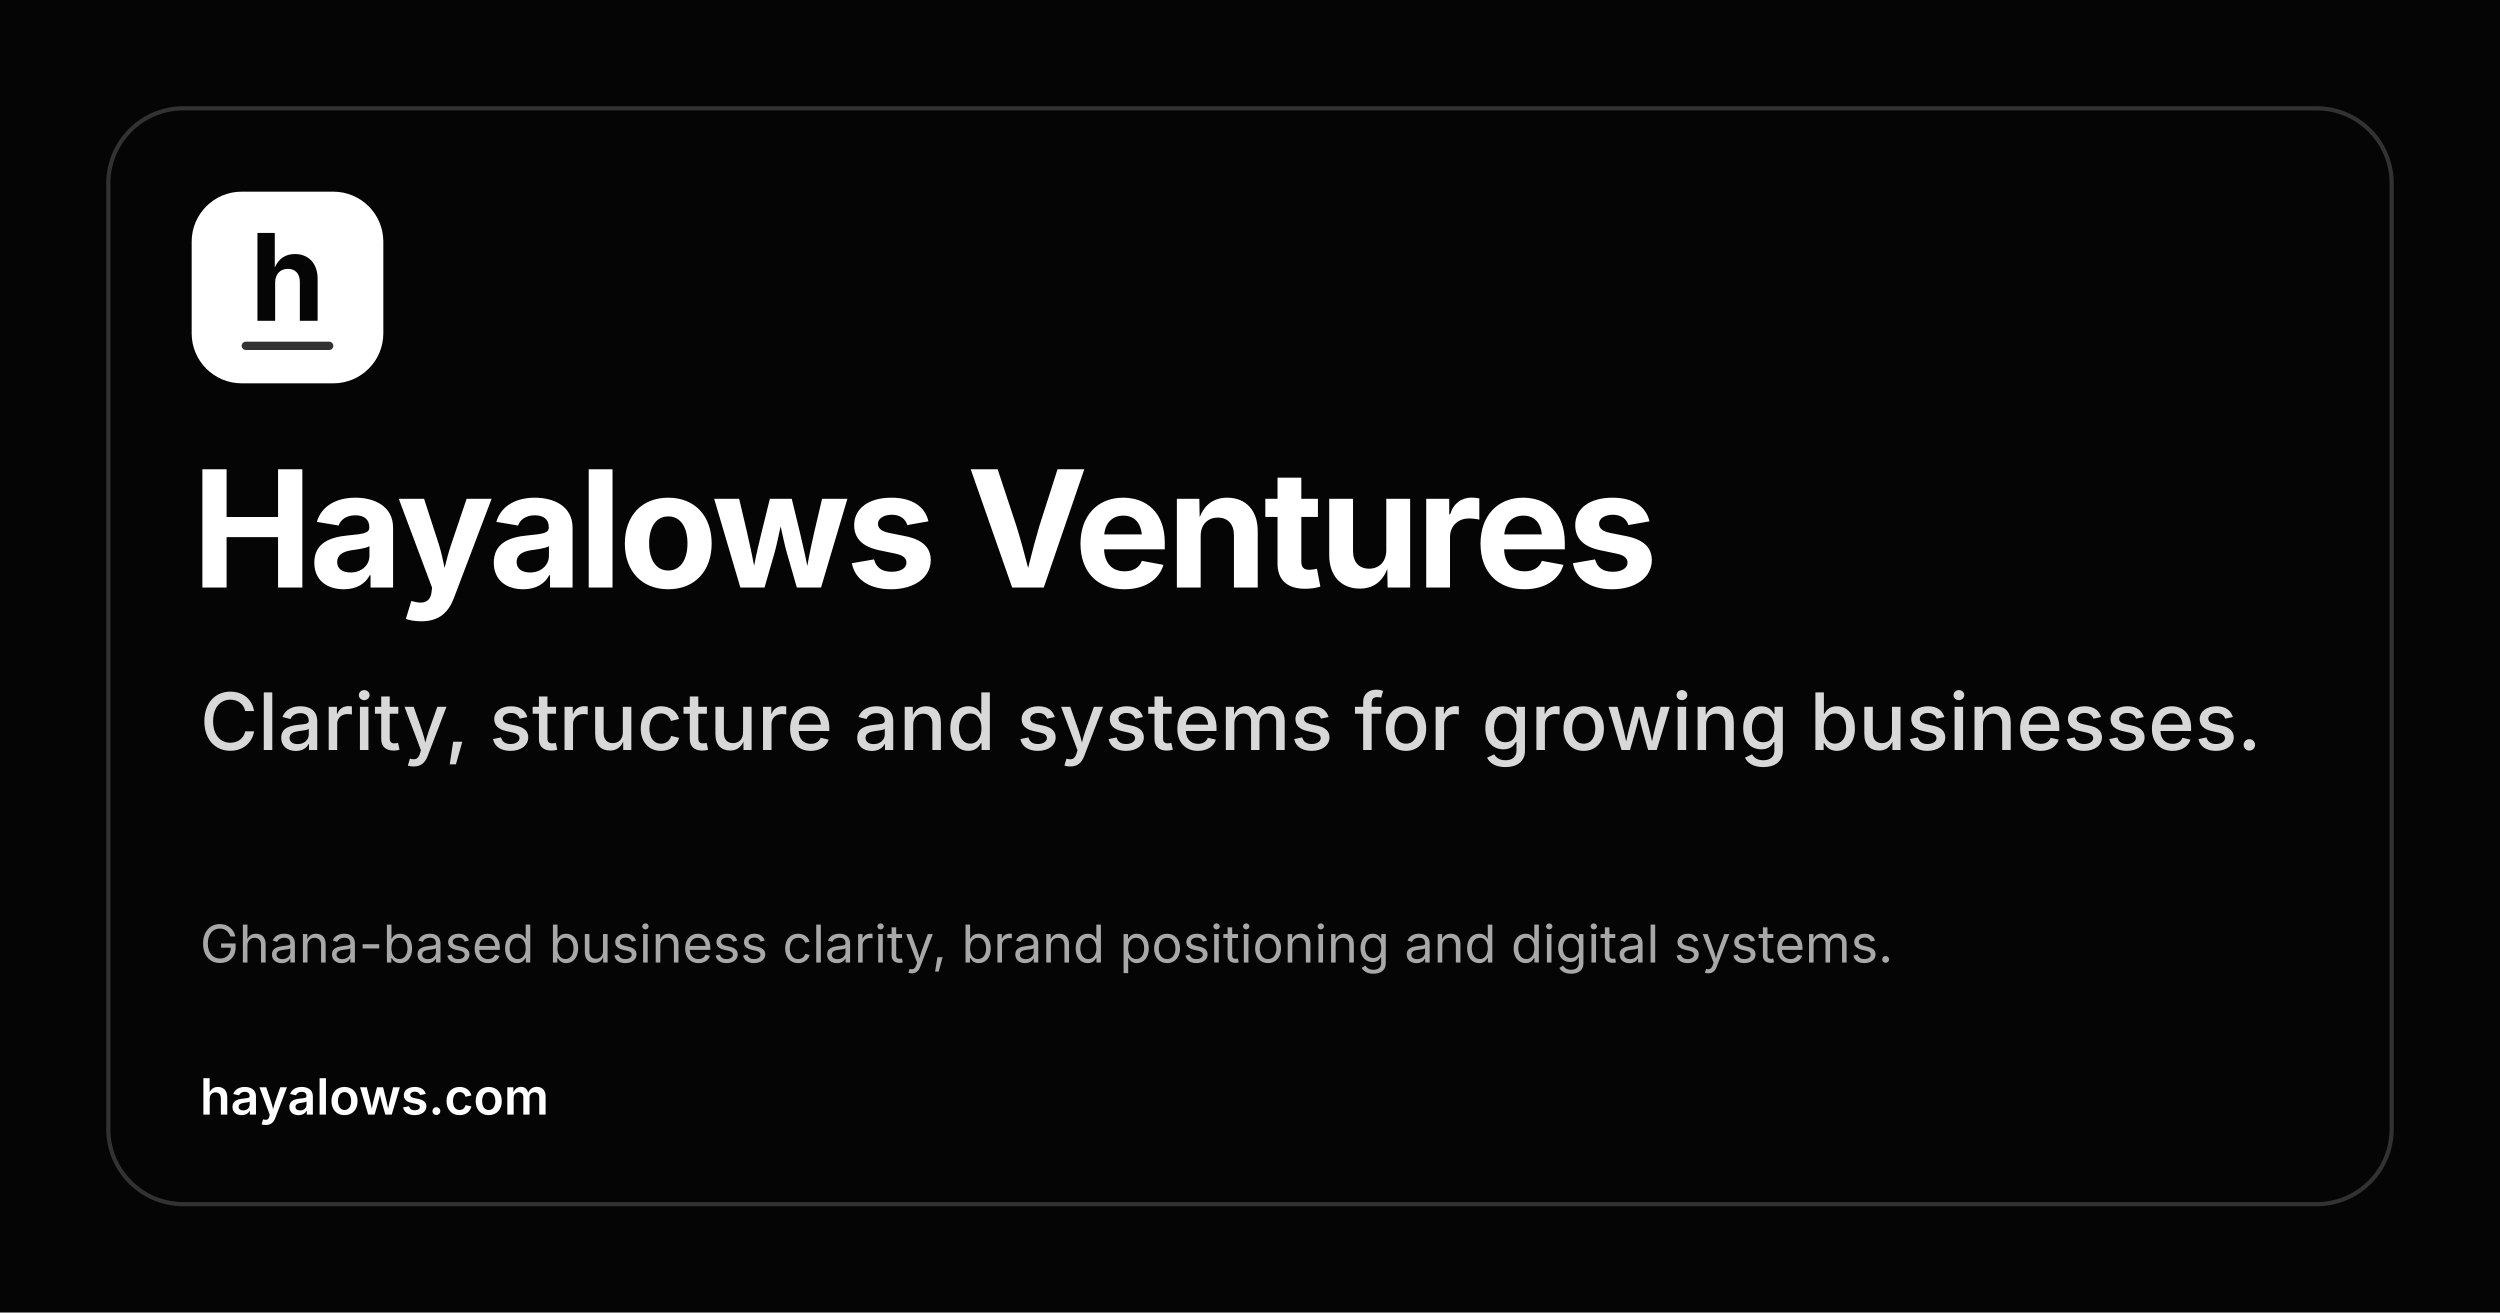
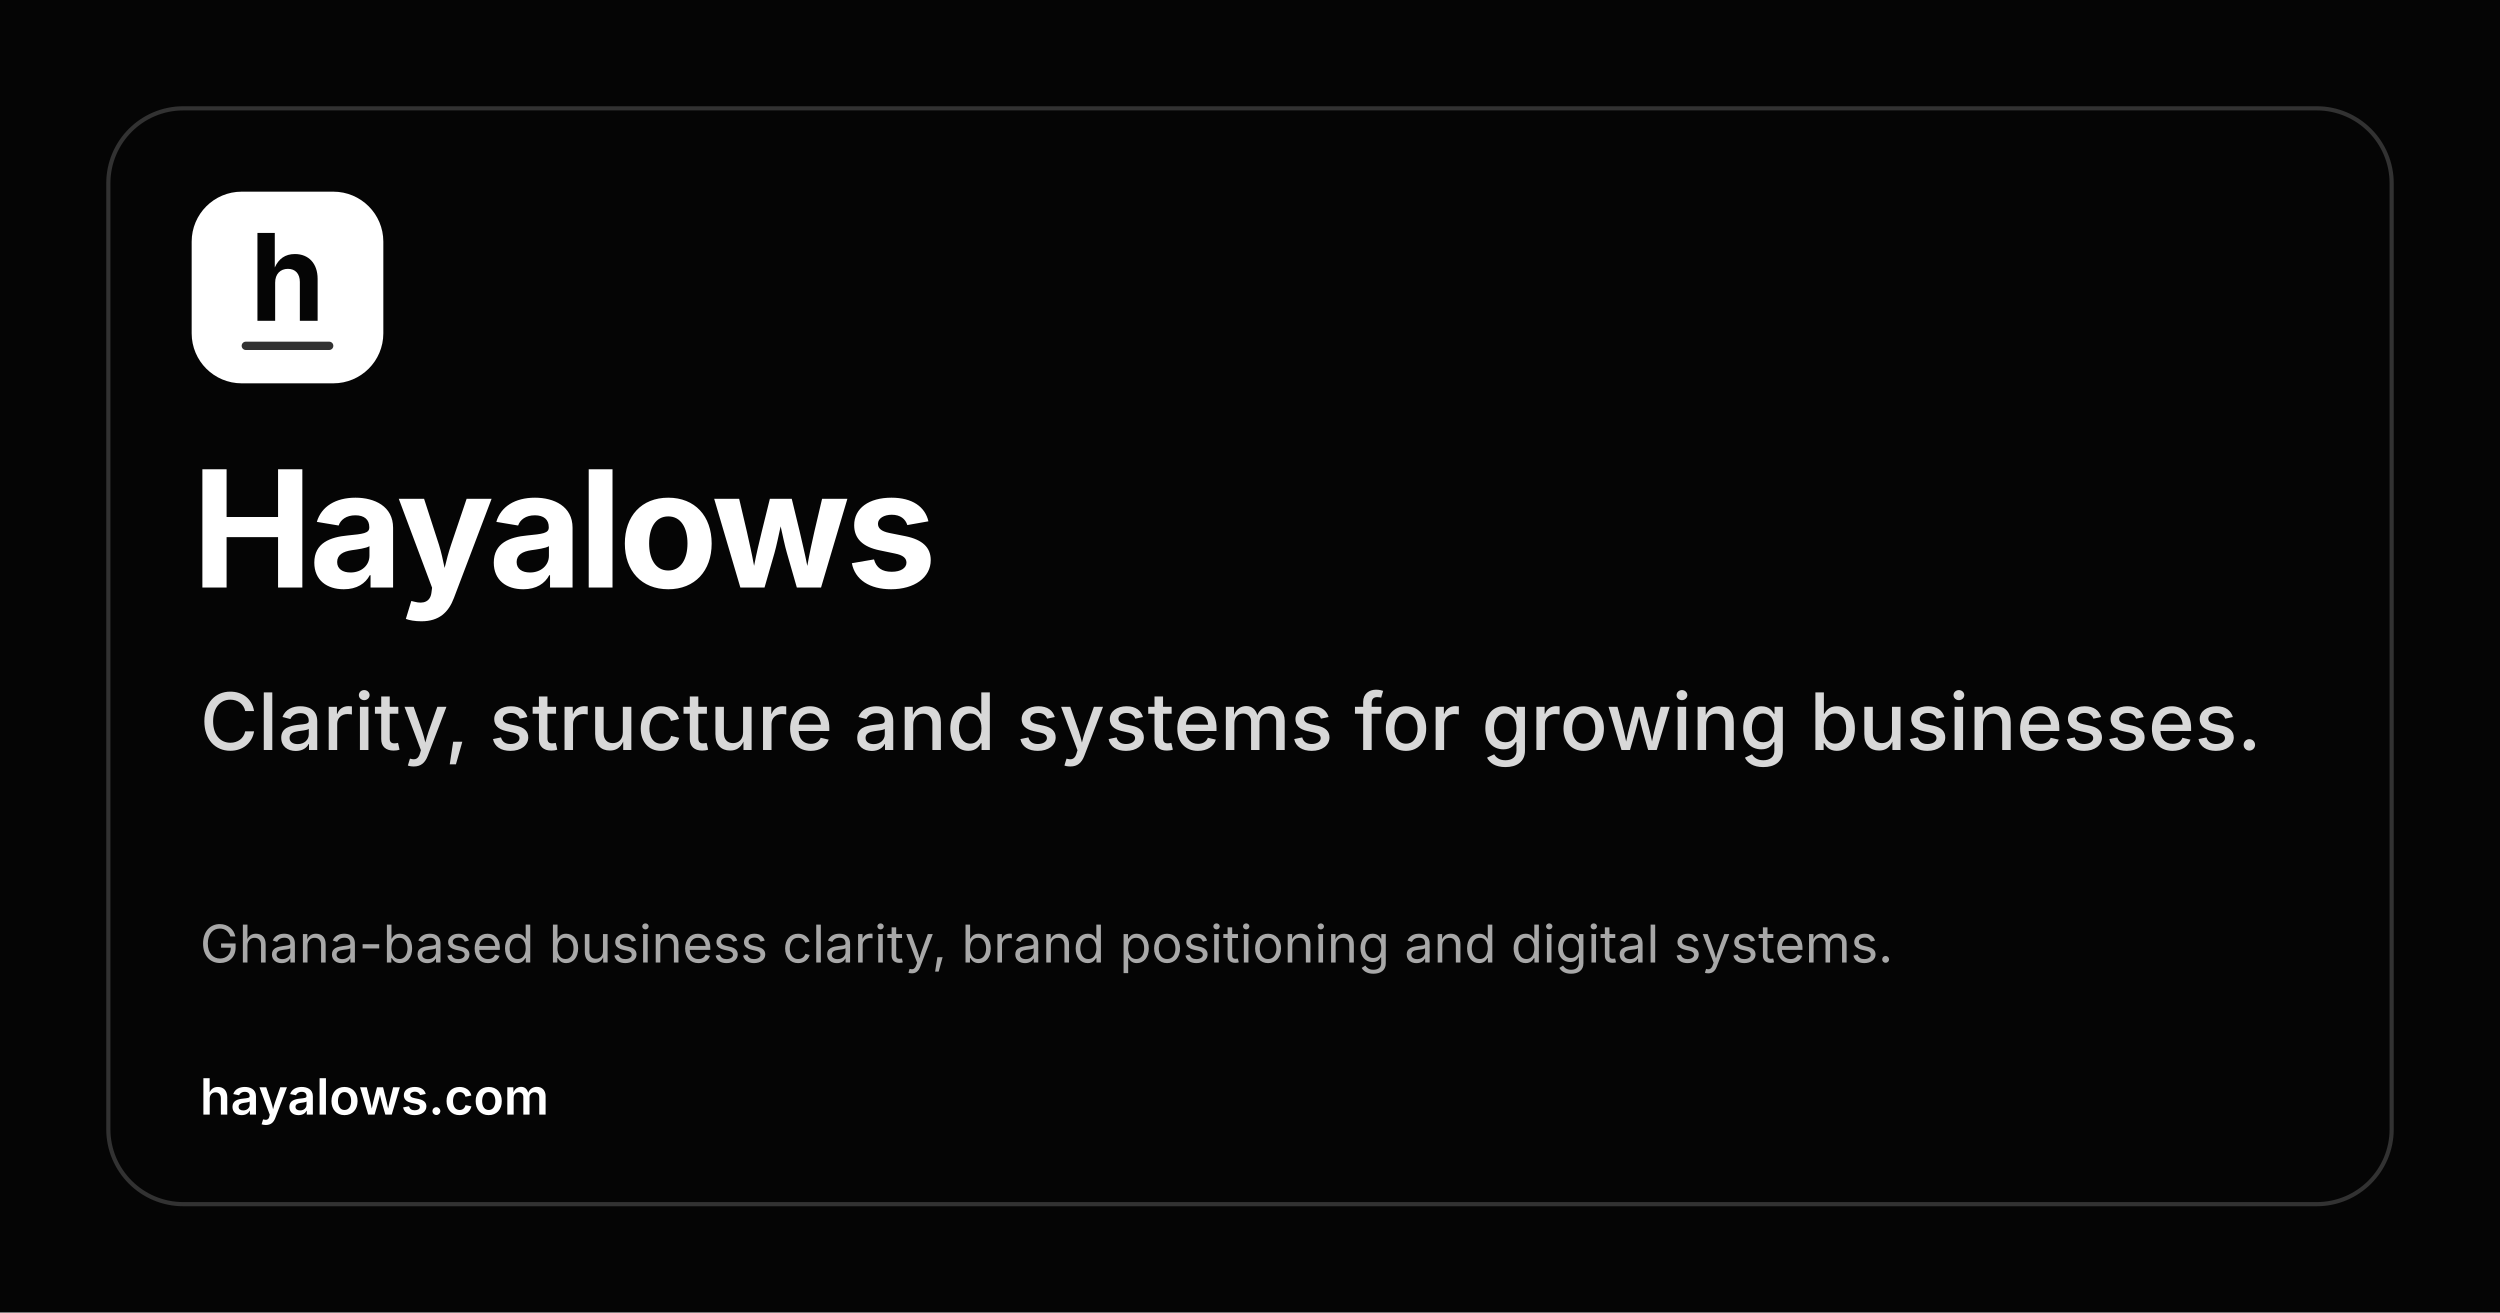
<svg xmlns="http://www.w3.org/2000/svg" viewBox="0 0 1200 630" role="img" aria-labelledby="title desc">
  <rect width="1200" height="630" fill="#050505" />
  <rect x="52" y="52" width="1096" height="526" rx="36" fill="none" stroke="#ffffff" stroke-opacity="0.18" stroke-width="2" />
  <g transform="translate(92 92)">
    <rect width="92" height="92" rx="24" fill="#ffffff" />
    <text x="46" y="62" text-anchor="middle" font-family="Inter, Arial, Helvetica, sans-serif" font-size="58" font-weight="700" fill="#050505" letter-spacing="-3">h</text>
    <rect x="24" y="72" width="44" height="4" rx="2" fill="#050505" opacity="0.82" />
  </g>
-   <text x="92" y="282" font-family="Inter, Arial, Helvetica, sans-serif" font-size="78" font-weight="700" fill="#ffffff" letter-spacing="-2">Hayalows Ventures</text>
+   <text x="92" y="282" font-family="Inter, Arial, Helvetica, sans-serif" font-size="78" font-weight="700" fill="#ffffff" letter-spacing="-2">Hayalows</text>
  <text x="96" y="360" font-family="Inter, Arial, Helvetica, sans-serif" font-size="38" font-weight="500" fill="#d8d8d8">Clarity, structure and systems for growing businesses.</text>
  <text x="96" y="462" font-family="Inter, Arial, Helvetica, sans-serif" font-size="25" font-weight="400" fill="#a8a8a8">Ghana-based business clarity, brand positioning and digital systems.</text>
  <text x="96" y="535" font-family="Inter, Arial, Helvetica, sans-serif" font-size="24" font-weight="600" fill="#ffffff">hayalows.com</text>
</svg>
